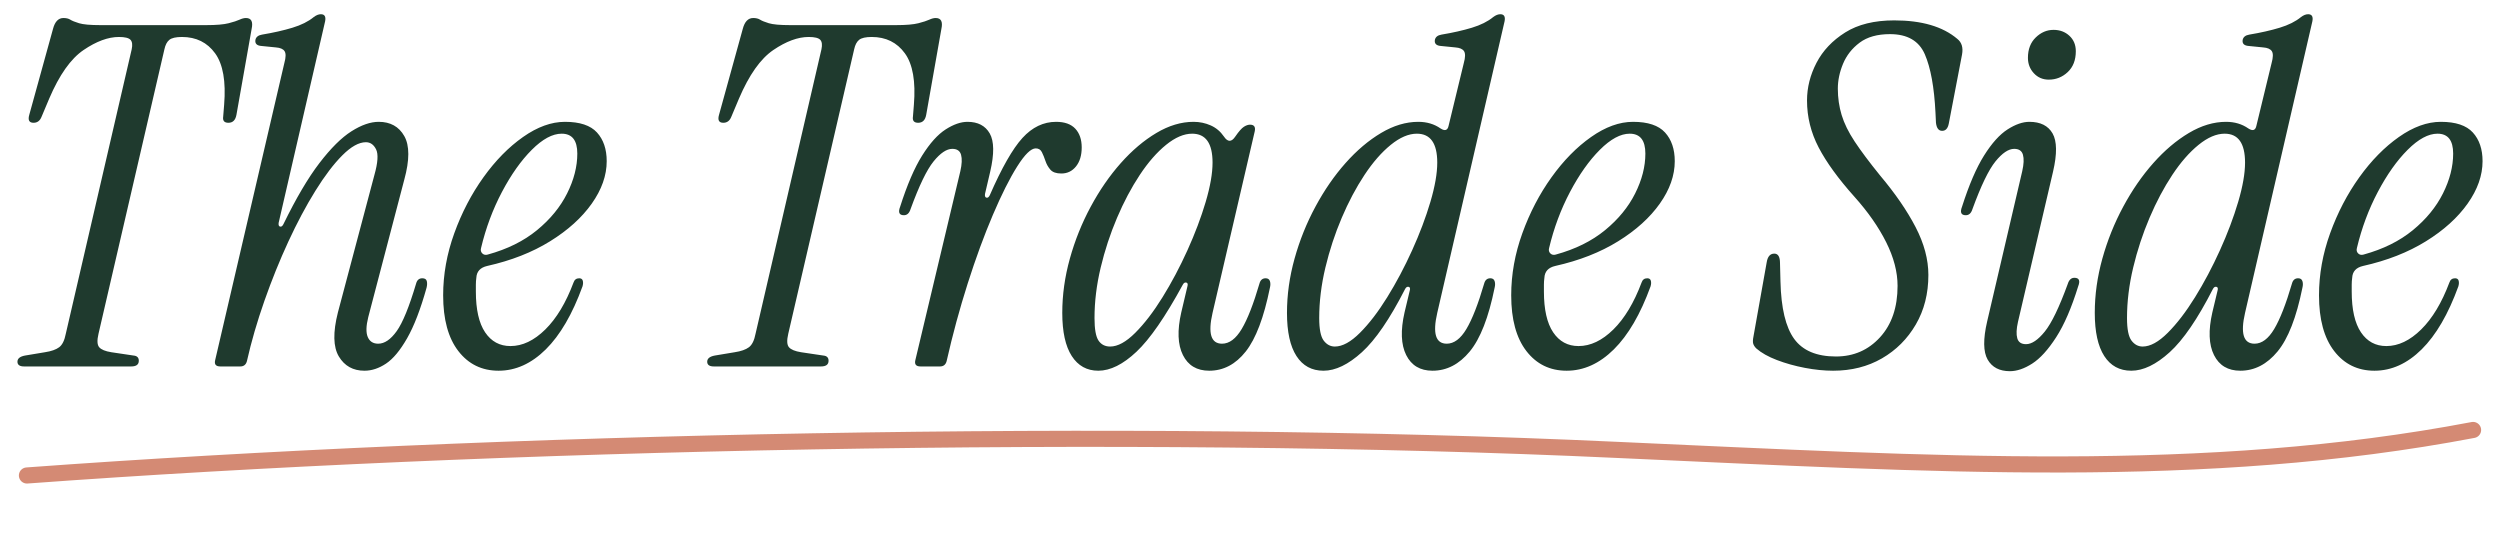
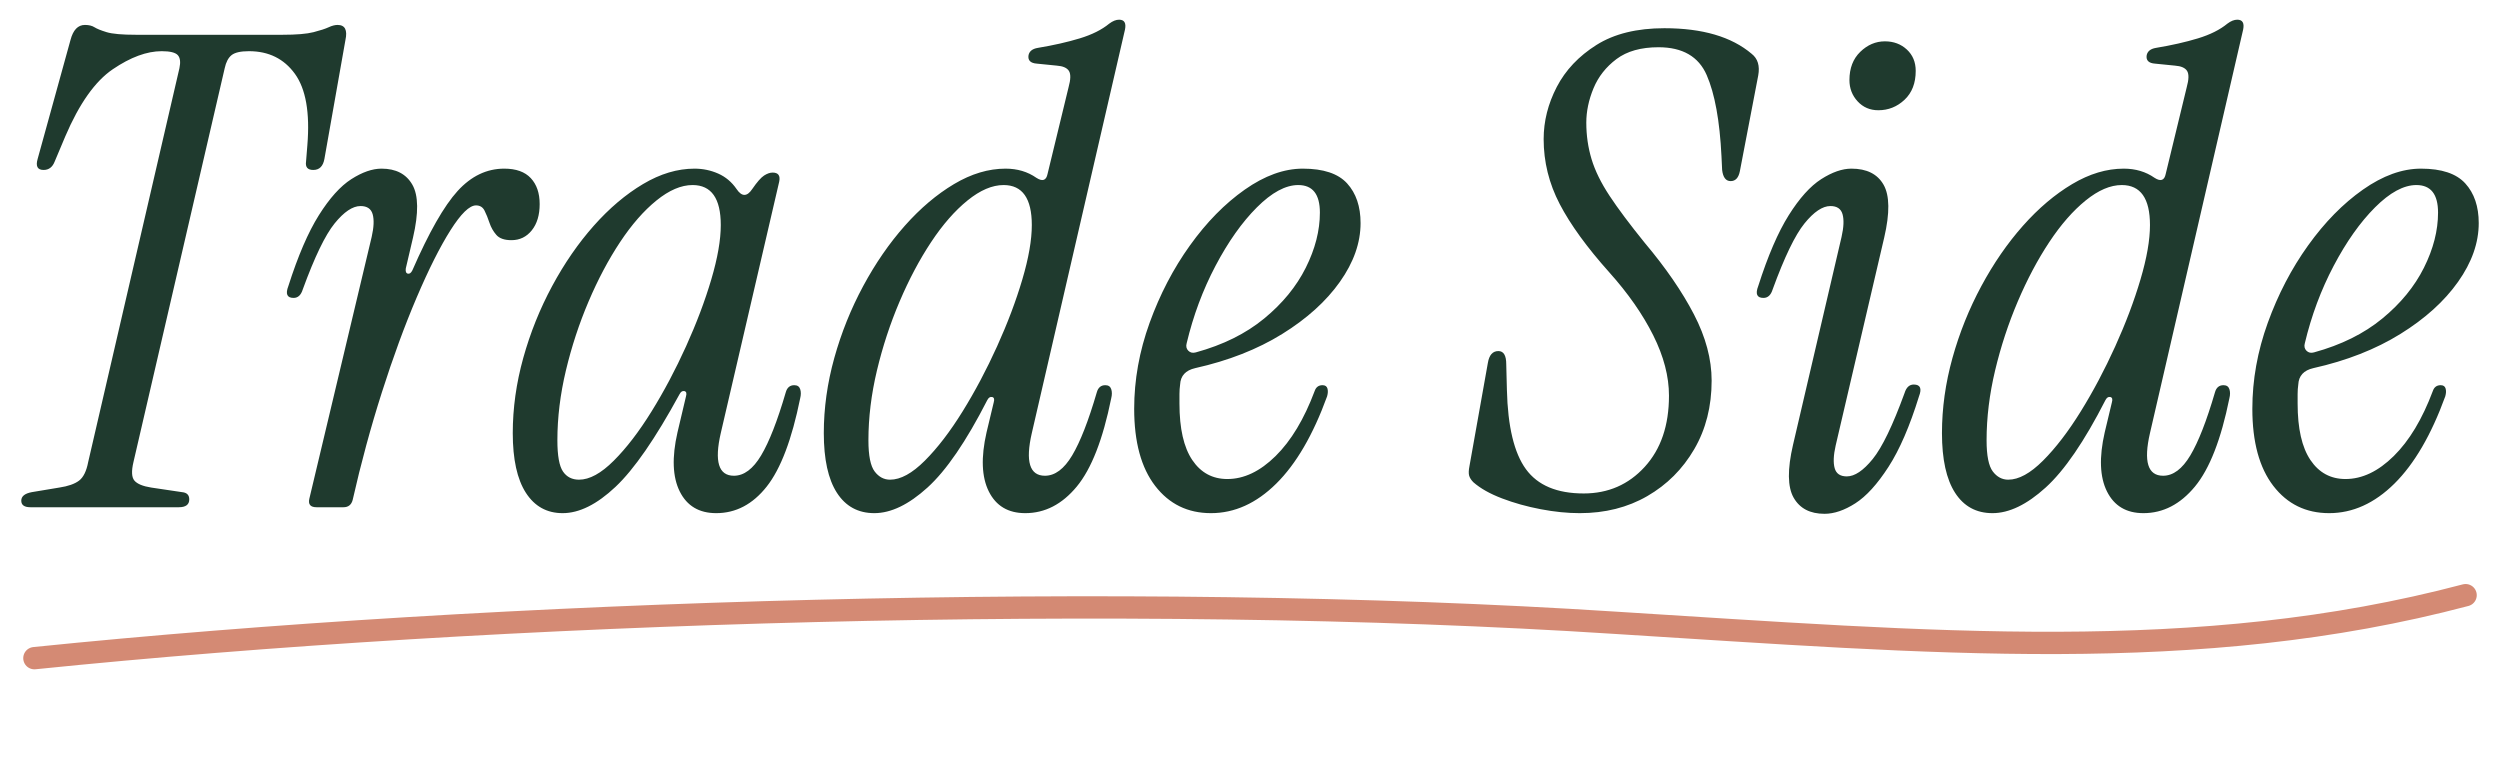
- <svg xmlns="http://www.w3.org/2000/svg" viewBox="0 0 526.0 116.3" width="526" height="116" role="img" aria-label="The Trade Side">
+ <svg xmlns="http://www.w3.org/2000/svg" viewBox="0 0 380.5 116.3" width="380" height="116" role="img" aria-label="Trade Side">
  <g transform="translate(-2.1,77.3)">
-     <path fill="#1f3a2e" d="M6.5 0.0Q5.1 0.0 5.1 -1.0Q5.1 -2.0 6.7 -2.3L10.9 -3.0Q12.9 -3.3 13.9 -4.05Q14.9 -4.8 15.3 -6.9L29.2 -66.9Q29.5 -68.3 28.95 -68.9Q28.4 -69.5 26.5 -69.5Q23.1 -69.5 19.05 -66.75Q15.0 -64.0 11.8 -56.5L10.2 -52.7Q9.7 -51.4 8.5 -51.4Q7.1 -51.4 7.6 -53.1L12.6 -71.2Q13.2 -73.5 14.8 -73.5Q15.7 -73.5 16.25 -73.15Q16.8 -72.8 18.1 -72.4Q19.4 -72.0 22.6 -72.0H44.9Q48.1 -72.0 49.65 -72.4Q51.2 -72.8 51.95 -73.15Q52.7 -73.5 53.3 -73.5Q55.0 -73.5 54.5 -71.2L51.3 -53.1Q51.0 -51.4 49.6 -51.4Q48.3 -51.4 48.5 -52.7L48.7 -55.2Q49.3 -62.6 46.8 -66.05Q44.3 -69.5 39.8 -69.5Q37.9 -69.5 37.15 -68.9Q36.4 -68.3 36.1 -66.9L22.2 -6.9Q21.7 -4.8 22.35 -4.05Q23.0 -3.3 24.9 -3.0L29.6 -2.3Q30.7 -2.2 30.7 -1.2Q30.7 0.0 29.1 0.0ZM78.3 0.9Q74.7 0.9 72.9 -2.1Q71.1 -5.1 72.7 -11.4L80.4 -40.4Q81.5 -44.3 80.75 -45.8Q80.0 -47.3 78.6 -47.3Q76.4 -47.3 73.65 -44.55Q70.9 -41.8 67.95 -37.05Q65.0 -32.3 62.25 -26.35Q59.5 -20.4 57.2 -13.85Q54.9 -7.3 53.5 -1.1Q53.2 0.0 52.1 0.0H47.9Q46.5 0.0 46.8 -1.3L61.4 -64.0Q61.9 -65.8 61.45 -66.5Q61.0 -67.2 59.6 -67.3L56.6 -67.6Q55.1 -67.7 55.3 -68.9Q55.5 -69.8 56.7 -70.0Q60.3 -70.6 63.1 -71.45Q65.9 -72.3 67.6 -73.7Q68.4 -74.3 69.1 -74.3Q70.3 -74.3 70.0 -72.8L60.2 -30.3Q60.1 -29.6 60.5 -29.5Q60.9 -29.4 61.2 -30.0Q65.2 -38.2 68.8 -42.9Q72.4 -47.6 75.55 -49.6Q78.7 -51.6 81.3 -51.6Q85.0 -51.6 86.7 -48.6Q88.4 -45.6 86.7 -39.4L79.1 -10.4Q78.4 -7.6 79.0 -6.2Q79.6 -4.8 81.2 -4.8Q83.2 -4.8 85.1 -7.45Q87.0 -10.1 89.2 -17.5Q89.5 -18.6 90.5 -18.6Q91.3 -18.6 91.45 -18.0Q91.6 -17.4 91.4 -16.6Q89.5 -9.8 87.3 -5.95Q85.1 -2.1 82.85 -0.6Q80.6 0.9 78.3 0.9ZM106.6 0.9Q101.3 0.9 98.1 -3.25Q94.9 -7.4 94.9 -15.0Q94.9 -21.6 97.25 -28.1Q99.6 -34.6 103.4 -39.9Q107.2 -45.2 111.75 -48.4Q116.3 -51.6 120.6 -51.6Q125.3 -51.6 127.35 -49.35Q129.4 -47.1 129.4 -43.3Q129.4 -38.8 126.25 -34.35Q123.1 -29.9 117.45 -26.4Q111.8 -22.9 104.2 -21.2Q102.0 -20.7 101.9 -18.7Q101.8 -18.0 101.8 -17.25Q101.8 -16.5 101.8 -15.8Q101.8 -10.1 103.75 -7.2Q105.7 -4.3 109.1 -4.3Q112.9 -4.3 116.45 -7.8Q120.0 -11.3 122.4 -17.7Q122.7 -18.6 123.6 -18.6Q124.2 -18.6 124.35 -18.1Q124.5 -17.6 124.3 -16.9Q121.1 -8.1 116.55 -3.6Q112.0 0.9 106.6 0.9ZM102.9 -25.0Q102.7 -24.3 103.15 -23.85Q103.6 -23.4 104.3 -23.6Q110.5 -25.3 114.7 -28.75Q118.9 -32.2 121.05 -36.5Q123.2 -40.8 123.2 -44.9Q123.2 -49.1 119.9 -49.1Q117.0 -49.1 113.6 -45.7Q110.2 -42.3 107.3 -36.8Q104.4 -31.3 102.9 -25.0ZM152.0 0.0Q150.6 0.0 150.6 -1.0Q150.6 -2.0 152.2 -2.3L156.4 -3.0Q158.4 -3.3 159.4 -4.05Q160.4 -4.8 160.8 -6.9L174.7 -66.9Q175.0 -68.3 174.45 -68.9Q173.9 -69.5 172.0 -69.5Q168.6 -69.5 164.55 -66.75Q160.5 -64.0 157.3 -56.5L155.7 -52.7Q155.2 -51.4 154.0 -51.4Q152.6 -51.4 153.1 -53.1L158.1 -71.2Q158.7 -73.5 160.3 -73.5Q161.2 -73.5 161.75 -73.15Q162.3 -72.8 163.6 -72.4Q164.9 -72.0 168.1 -72.0H190.4Q193.6 -72.0 195.15 -72.4Q196.7 -72.8 197.45 -73.15Q198.2 -73.5 198.8 -73.5Q200.5 -73.5 200.0 -71.2L196.8 -53.1Q196.5 -51.4 195.1 -51.4Q193.8 -51.4 194.0 -52.7L194.2 -55.2Q194.8 -62.6 192.3 -66.05Q189.8 -69.5 185.3 -69.5Q183.4 -69.5 182.65 -68.9Q181.9 -68.3 181.6 -66.9L167.7 -6.9Q167.2 -4.8 167.85 -4.05Q168.5 -3.3 170.4 -3.0L175.1 -2.3Q176.2 -2.2 176.2 -1.2Q176.2 0.0 174.6 0.0ZM195.6 0.0Q194.2 0.0 194.5 -1.3L204.0 -41.2Q204.5 -43.4 204.15 -44.65Q203.8 -45.9 202.3 -45.9Q200.5 -45.9 198.35 -43.25Q196.2 -40.6 193.5 -33.2Q193.1 -31.9 192.1 -31.9Q190.6 -31.9 191.3 -33.7Q193.5 -40.6 195.95 -44.5Q198.4 -48.4 200.9 -50.0Q203.4 -51.6 205.5 -51.6Q208.8 -51.6 210.2 -49.15Q211.6 -46.7 210.3 -41.1L209.2 -36.4Q209.1 -35.7 209.5 -35.6Q209.9 -35.5 210.2 -36.1Q214.0 -44.8 217.1 -48.2Q220.2 -51.6 224.2 -51.6Q226.9 -51.6 228.25 -50.15Q229.6 -48.7 229.6 -46.2Q229.6 -43.7 228.4 -42.2Q227.2 -40.7 225.3 -40.7Q223.7 -40.7 223.0 -41.5Q222.3 -42.3 221.95 -43.35Q221.6 -44.4 221.2 -45.2Q220.8 -46.0 219.9 -46.0Q218.4 -46.0 216.0 -42.2Q213.6 -38.4 210.85 -31.95Q208.1 -25.5 205.55 -17.5Q203.0 -9.5 201.1 -1.1Q200.8 0.0 199.7 0.0ZM233.1 0.9Q229.5 0.9 227.5 -2.2Q225.5 -5.3 225.5 -11.3Q225.5 -17.0 227.1 -22.75Q228.7 -28.5 231.5 -33.7Q234.3 -38.9 237.85 -42.9Q241.4 -46.9 245.35 -49.25Q249.3 -51.6 253.2 -51.6Q255.1 -51.6 256.8 -50.85Q258.5 -50.1 259.6 -48.5Q260.2 -47.6 260.8 -47.6Q261.4 -47.6 262.0 -48.5Q263.1 -50.1 263.8 -50.55Q264.5 -51.0 265.1 -51.0Q266.4 -51.0 266.1 -49.6L257.2 -11.3Q255.7 -4.8 259.2 -4.8Q261.5 -4.8 263.35 -7.9Q265.2 -11.0 267.1 -17.5Q267.4 -18.6 268.4 -18.6Q269.1 -18.6 269.3 -18.0Q269.5 -17.4 269.3 -16.6Q267.4 -7.2 264.2 -3.15Q261.0 0.9 256.5 0.9Q252.6 0.9 250.95 -2.4Q249.3 -5.7 250.6 -11.4L251.9 -16.9Q252.1 -17.6 251.65 -17.7Q251.2 -17.8 250.9 -17.2Q245.4 -7.1 241.15 -3.1Q236.9 0.9 233.1 0.9ZM235.6 -4.2Q238.0 -4.2 240.9 -7.1Q243.8 -10.0 246.65 -14.6Q249.5 -19.2 251.9 -24.5Q254.3 -29.8 255.75 -34.7Q257.2 -39.6 257.2 -43.0Q257.2 -49.1 252.9 -49.1Q250.3 -49.1 247.4 -46.75Q244.5 -44.4 241.85 -40.4Q239.2 -36.4 237.05 -31.35Q234.9 -26.3 233.6 -20.85Q232.3 -15.4 232.3 -10.2Q232.3 -6.7 233.15 -5.45Q234.0 -4.2 235.6 -4.2ZM280.6 0.9Q276.9 0.9 274.9 -2.2Q272.9 -5.3 272.9 -11.3Q272.9 -17.0 274.5 -22.75Q276.1 -28.5 278.9 -33.7Q281.7 -38.9 285.25 -42.9Q288.8 -46.9 292.75 -49.25Q296.7 -51.6 300.6 -51.6Q303.3 -51.6 305.3 -50.2Q306.7 -49.3 307.0 -50.8L310.2 -64.0Q310.7 -65.8 310.25 -66.5Q309.8 -67.2 308.4 -67.3L305.4 -67.6Q303.9 -67.7 304.1 -68.9Q304.3 -69.8 305.5 -70.0Q309.1 -70.6 311.9 -71.45Q314.7 -72.3 316.4 -73.7Q317.2 -74.3 317.9 -74.3Q319.1 -74.3 318.8 -72.8L304.6 -11.3Q303.1 -4.8 306.6 -4.8Q308.9 -4.8 310.75 -7.9Q312.6 -11.0 314.5 -17.5Q314.8 -18.6 315.8 -18.6Q316.5 -18.6 316.7 -18.0Q316.9 -17.4 316.7 -16.6Q314.8 -7.2 311.45 -3.15Q308.1 0.9 303.6 0.9Q299.7 0.9 298.05 -2.4Q296.4 -5.7 297.7 -11.4L298.8 -16.0Q299.0 -16.7 298.55 -16.8Q298.1 -16.9 297.8 -16.3Q293.0 -6.9 288.7 -3.0Q284.4 0.9 280.6 0.9ZM283.0 -4.2Q285.4 -4.2 288.3 -7.1Q291.2 -10.0 294.05 -14.6Q296.9 -19.2 299.3 -24.5Q301.7 -29.8 303.15 -34.7Q304.6 -39.6 304.6 -43.0Q304.6 -49.1 300.3 -49.1Q297.7 -49.1 294.8 -46.75Q291.9 -44.4 289.25 -40.4Q286.6 -36.4 284.45 -31.35Q282.3 -26.3 281.0 -20.85Q279.7 -15.4 279.7 -10.2Q279.7 -6.7 280.65 -5.45Q281.6 -4.2 283.0 -4.2ZM331.9 0.9Q326.6 0.9 323.4 -3.25Q320.2 -7.4 320.2 -15.0Q320.2 -21.6 322.55 -28.1Q324.9 -34.6 328.7 -39.9Q332.5 -45.2 337.05 -48.4Q341.6 -51.6 345.9 -51.6Q350.6 -51.6 352.65 -49.35Q354.7 -47.1 354.7 -43.3Q354.7 -38.8 351.55 -34.35Q348.4 -29.9 342.75 -26.4Q337.1 -22.9 329.5 -21.2Q327.3 -20.7 327.2 -18.7Q327.1 -18.0 327.1 -17.25Q327.1 -16.5 327.1 -15.8Q327.1 -10.1 329.05 -7.2Q331.0 -4.3 334.4 -4.3Q338.2 -4.3 341.75 -7.8Q345.3 -11.3 347.7 -17.7Q348.0 -18.6 348.9 -18.6Q349.5 -18.6 349.65 -18.1Q349.8 -17.6 349.6 -16.9Q346.4 -8.1 341.85 -3.6Q337.3 0.9 331.9 0.9ZM328.2 -25.0Q328.0 -24.3 328.45 -23.85Q328.9 -23.4 329.6 -23.6Q335.8 -25.3 340.0 -28.75Q344.2 -32.2 346.35 -36.5Q348.5 -40.8 348.5 -44.9Q348.5 -49.1 345.2 -49.1Q342.3 -49.1 338.9 -45.7Q335.5 -42.3 332.6 -36.8Q329.7 -31.3 328.2 -25.0ZM388.1 0.9Q385.3 0.9 382.15 0.3Q379.0 -0.3 376.25 -1.35Q373.5 -2.4 371.9 -3.8Q371.4 -4.3 371.25 -4.8Q371.1 -5.3 371.3 -6.3L374.1 -22.0Q374.4 -23.8 375.7 -23.8Q376.9 -23.8 376.9 -21.8L377.0 -17.9Q377.2 -9.5 379.9 -5.8Q382.6 -2.1 388.7 -2.1Q394.3 -2.1 398.0 -6.15Q401.7 -10.2 401.7 -17.0Q401.7 -21.4 399.3 -26.2Q396.9 -31.0 392.6 -35.8Q387.5 -41.5 385.05 -46.2Q382.6 -50.9 382.6 -56.1Q382.6 -60.2 384.6 -64.05Q386.6 -67.9 390.65 -70.45Q394.7 -73.0 401.0 -73.0Q409.7 -73.0 414.3 -69.1Q415.7 -68.0 415.3 -65.8L412.5 -51.2Q412.2 -49.7 411.1 -49.7Q410.0 -49.7 409.8 -51.4L409.7 -53.5Q409.3 -61.6 407.45 -65.85Q405.6 -70.1 400.1 -70.1Q396.1 -70.1 393.7 -68.3Q391.3 -66.5 390.2 -63.85Q389.1 -61.2 389.1 -58.6Q389.1 -55.7 389.9 -53.05Q390.7 -50.4 392.65 -47.45Q394.6 -44.5 398.0 -40.3Q402.8 -34.6 405.5 -29.4Q408.2 -24.2 408.2 -19.3Q408.2 -13.4 405.55 -8.85Q402.9 -4.3 398.4 -1.7Q393.9 0.9 388.1 0.9ZM433.6 -60.5Q431.7 -60.5 430.45 -61.85Q429.2 -63.2 429.2 -65.1Q429.2 -67.8 430.85 -69.4Q432.5 -71.0 434.6 -71.0Q436.6 -71.0 437.95 -69.75Q439.3 -68.5 439.3 -66.5Q439.3 -63.7 437.6 -62.1Q435.9 -60.5 433.6 -60.5ZM425.4 1.0Q422.1 1.0 420.7 -1.45Q419.3 -3.9 420.6 -9.5L428 -41.2Q428.5 -43.4 428.15 -44.65Q427.8 -45.9 426.3 -45.9Q424.5 -45.9 422.35 -43.25Q420.2 -40.6 417.5 -33.2Q417.1 -31.9 416.1 -31.9Q414.6 -31.9 415.3 -33.7Q417.5 -40.6 419.95 -44.5Q422.4 -48.4 424.9 -50.0Q427.4 -51.6 429.5 -51.6Q433 -51.6 434.4 -49.15Q435.8 -46.7 434.5 -41.1L427.1 -9.4Q426.6 -7.2 426.95 -5.95Q427.3 -4.7 428.8 -4.7Q430.6 -4.7 432.75 -7.35Q434.9 -10.0 437.6 -17.4Q438 -18.7 439 -18.7Q440.5 -18.7 439.8 -16.9Q437.7 -10.1 435.15 -6.15Q432.6 -2.2 430.1 -0.6Q427.6 1.0 425.4 1.0ZM451 0.9Q447.3 0.9 445.3 -2.2Q443.3 -5.3 443.3 -11.3Q443.3 -17.0 444.9 -22.75Q446.5 -28.5 449.3 -33.7Q452.1 -38.9 455.65 -42.9Q459.2 -46.9 463.15 -49.25Q467.1 -51.6 471 -51.6Q473.7 -51.6 475.7 -50.2Q477.1 -49.3 477.4 -50.8L480.6 -64.0Q481.1 -65.8 480.65 -66.5Q480.2 -67.2 478.8 -67.3L475.8 -67.6Q474.3 -67.7 474.5 -68.9Q474.7 -69.8 475.9 -70.0Q479.5 -70.6 482.3 -71.45Q485.1 -72.3 486.8 -73.7Q487.6 -74.3 488.3 -74.3Q489.5 -74.3 489.2 -72.8L475 -11.3Q473.5 -4.8 477 -4.8Q479.3 -4.8 481.15 -7.9Q483 -11.0 484.9 -17.5Q485.2 -18.6 486.2 -18.6Q486.9 -18.6 487.1 -18.0Q487.3 -17.4 487.1 -16.6Q485.2 -7.2 481.85 -3.15Q478.5 0.9 474 0.9Q470.1 0.9 468.45 -2.4Q466.8 -5.7 468.1 -11.4L469.2 -16.0Q469.4 -16.7 468.95 -16.8Q468.5 -16.9 468.2 -16.3Q463.4 -6.9 459.1 -3.0Q454.8 0.9 451 0.9ZM453.4 -4.2Q455.8 -4.2 458.7 -7.1Q461.6 -10.0 464.45 -14.6Q467.3 -19.2 469.7 -24.5Q472.1 -29.8 473.55 -34.7Q475 -39.6 475 -43.0Q475 -49.1 470.7 -49.1Q468.1 -49.1 465.2 -46.75Q462.3 -44.4 459.65 -40.4Q457 -36.4 454.85 -31.35Q452.7 -26.3 451.4 -20.85Q450.1 -15.4 450.1 -10.2Q450.1 -6.7 451.05 -5.45Q452 -4.2 453.4 -4.2ZM502.3 0.9Q497 0.9 493.8 -3.25Q490.6 -7.4 490.6 -15.0Q490.6 -21.6 492.95 -28.1Q495.3 -34.6 499.1 -39.9Q502.9 -45.2 507.45 -48.4Q512 -51.6 516.3 -51.6Q521 -51.6 523.05 -49.35Q525.1 -47.1 525.1 -43.3Q525.1 -38.8 521.95 -34.35Q518.8 -29.9 513.15 -26.4Q507.5 -22.9 499.9 -21.2Q497.7 -20.7 497.6 -18.7Q497.5 -18.0 497.5 -17.25Q497.5 -16.5 497.5 -15.8Q497.5 -10.1 499.45 -7.2Q501.4 -4.3 504.8 -4.3Q508.6 -4.3 512.15 -7.8Q515.7 -11.3 518.1 -17.7Q518.4 -18.6 519.3 -18.6Q519.9 -18.6 520.05 -18.1Q520.2 -17.6 520 -16.9Q516.8 -8.1 512.25 -3.6Q507.7 0.9 502.3 0.9ZM498.6 -25.0Q498.4 -24.3 498.85 -23.85Q499.3 -23.4 500 -23.6Q506.2 -25.3 510.4 -28.75Q514.6 -32.2 516.75 -36.5Q518.9 -40.8 518.9 -44.9Q518.9 -49.1 515.6 -49.1Q512.7 -49.1 509.3 -45.7Q505.9 -42.3 503 -36.8Q500.1 -31.3 498.6 -25.0Z" />
-     <path d="M7.1,23.0 C105.1,15.8 239.3,12.8 342.5,17.6 C409.6,20.6 466.3,24.2 523.1,13.4" fill="none" stroke="#d48a74" stroke-width="3.4" stroke-linecap="round" />
+     <path fill="#1f3a2e" d="M6.5 0Q5.1 0 5.1 -1Q5.1 -2 6.7 -2.3L10.9 -3Q12.9 -3.3 13.9 -4.05Q14.9 -4.8 15.3 -6.9L29.2 -66.9Q29.5 -68.3 28.95 -68.9Q28.4 -69.5 26.5 -69.5Q23.1 -69.5 19.05 -66.75Q15 -64 11.8 -56.5L10.2 -52.7Q9.7 -51.4 8.5 -51.4Q7.1 -51.4 7.6 -53.1L12.6 -71.2Q13.2 -73.5 14.8 -73.5Q15.7 -73.5 16.25 -73.15Q16.8 -72.8 18.1 -72.4Q19.4 -72 22.6 -72H44.9Q48.1 -72 49.65 -72.4Q51.2 -72.8 51.95 -73.15Q52.7 -73.5 53.3 -73.5Q55 -73.5 54.5 -71.2L51.3 -53.1Q51 -51.4 49.6 -51.4Q48.3 -51.4 48.5 -52.7L48.7 -55.2Q49.3 -62.6 46.8 -66.05Q44.3 -69.5 39.8 -69.5Q37.9 -69.5 37.15 -68.9Q36.4 -68.3 36.1 -66.9L22.2 -6.9Q21.7 -4.8 22.35 -4.05Q23 -3.3 24.9 -3L29.6 -2.3Q30.7 -2.2 30.7 -1.2Q30.7 0 29.1 0ZM50.1 0Q48.7 0 49 -1.3L58.5 -41.2Q59 -43.4 58.65 -44.65Q58.3 -45.9 56.8 -45.9Q55 -45.9 52.85 -43.25Q50.7 -40.6 48 -33.2Q47.6 -31.9 46.6 -31.9Q45.1 -31.9 45.8 -33.7Q48 -40.6 50.45 -44.5Q52.9 -48.4 55.4 -50Q57.9 -51.6 60 -51.6Q63.3 -51.6 64.7 -49.15Q66.1 -46.7 64.8 -41.1L63.7 -36.4Q63.6 -35.7 64 -35.6Q64.4 -35.5 64.7 -36.1Q68.5 -44.8 71.6 -48.2Q74.7 -51.6 78.7 -51.6Q81.4 -51.6 82.75 -50.15Q84.1 -48.7 84.1 -46.2Q84.1 -43.7 82.9 -42.2Q81.7 -40.7 79.8 -40.7Q78.2 -40.7 77.5 -41.5Q76.8 -42.3 76.45 -43.35Q76.1 -44.4 75.7 -45.2Q75.3 -46 74.4 -46Q72.9 -46 70.5 -42.2Q68.1 -38.4 65.35 -31.95Q62.6 -25.5 60.05 -17.5Q57.5 -9.5 55.6 -1.1Q55.3 0 54.2 0ZM87.6 0.9Q84 0.9 82 -2.2Q80 -5.3 80 -11.3Q80 -17 81.6 -22.75Q83.2 -28.5 86 -33.7Q88.8 -38.9 92.35 -42.9Q95.9 -46.9 99.85 -49.25Q103.8 -51.6 107.7 -51.6Q109.6 -51.6 111.3 -50.85Q113 -50.1 114.1 -48.5Q114.7 -47.6 115.3 -47.6Q115.9 -47.6 116.5 -48.5Q117.6 -50.1 118.3 -50.55Q119 -51 119.6 -51Q120.9 -51 120.6 -49.6L111.7 -11.3Q110.2 -4.8 113.7 -4.8Q116 -4.8 117.85 -7.9Q119.7 -11 121.6 -17.5Q121.9 -18.6 122.9 -18.6Q123.6 -18.6 123.8 -18Q124 -17.4 123.8 -16.6Q121.9 -7.2 118.7 -3.15Q115.5 0.9 111 0.9Q107.1 0.9 105.45 -2.4Q103.8 -5.7 105.1 -11.4L106.4 -16.9Q106.6 -17.6 106.15 -17.7Q105.7 -17.8 105.4 -17.2Q99.9 -7.1 95.65 -3.1Q91.4 0.9 87.6 0.9ZM90.1 -4.2Q92.5 -4.2 95.4 -7.1Q98.3 -10 101.15 -14.6Q104 -19.2 106.4 -24.5Q108.8 -29.8 110.25 -34.7Q111.7 -39.6 111.7 -43Q111.7 -49.1 107.4 -49.1Q104.8 -49.1 101.9 -46.75Q99 -44.4 96.35 -40.4Q93.7 -36.4 91.55 -31.35Q89.4 -26.3 88.1 -20.85Q86.8 -15.4 86.8 -10.2Q86.8 -6.7 87.65 -5.45Q88.5 -4.2 90.1 -4.2ZM135.1 0.9Q131.4 0.9 129.4 -2.2Q127.4 -5.3 127.4 -11.3Q127.4 -17 129 -22.75Q130.6 -28.5 133.4 -33.7Q136.2 -38.9 139.75 -42.9Q143.3 -46.9 147.25 -49.25Q151.2 -51.6 155.1 -51.6Q157.8 -51.6 159.8 -50.2Q161.2 -49.3 161.5 -50.8L164.7 -64Q165.2 -65.8 164.75 -66.5Q164.3 -67.2 162.9 -67.3L159.9 -67.6Q158.4 -67.7 158.6 -68.9Q158.8 -69.8 160 -70Q163.6 -70.6 166.4 -71.45Q169.2 -72.3 170.9 -73.7Q171.7 -74.3 172.4 -74.3Q173.6 -74.3 173.3 -72.8L159.1 -11.3Q157.6 -4.8 161.1 -4.8Q163.4 -4.8 165.25 -7.9Q167.1 -11 169 -17.5Q169.3 -18.6 170.3 -18.6Q171 -18.6 171.2 -18Q171.4 -17.4 171.2 -16.6Q169.3 -7.2 165.95 -3.15Q162.6 0.9 158.1 0.9Q154.2 0.9 152.55 -2.4Q150.9 -5.7 152.2 -11.4L153.3 -16Q153.5 -16.7 153.05 -16.8Q152.6 -16.9 152.3 -16.3Q147.5 -6.9 143.2 -3Q138.9 0.9 135.1 0.9ZM137.5 -4.2Q139.9 -4.2 142.8 -7.1Q145.7 -10 148.55 -14.6Q151.4 -19.2 153.8 -24.5Q156.2 -29.8 157.65 -34.7Q159.1 -39.6 159.1 -43Q159.1 -49.1 154.8 -49.1Q152.2 -49.1 149.3 -46.75Q146.4 -44.4 143.75 -40.4Q141.1 -36.4 138.95 -31.35Q136.8 -26.3 135.5 -20.85Q134.2 -15.4 134.2 -10.2Q134.2 -6.7 135.15 -5.45Q136.1 -4.2 137.5 -4.2ZM186.4 0.9Q181.1 0.9 177.9 -3.25Q174.7 -7.4 174.7 -15Q174.7 -21.6 177.05 -28.1Q179.4 -34.6 183.2 -39.9Q187 -45.2 191.55 -48.4Q196.1 -51.6 200.4 -51.6Q205.1 -51.6 207.15 -49.35Q209.2 -47.1 209.2 -43.3Q209.2 -38.8 206.05 -34.35Q202.9 -29.9 197.25 -26.4Q191.6 -22.9 184 -21.2Q181.8 -20.7 181.7 -18.7Q181.6 -18 181.6 -17.25Q181.6 -16.5 181.6 -15.8Q181.6 -10.1 183.55 -7.2Q185.5 -4.3 188.9 -4.3Q192.7 -4.3 196.25 -7.8Q199.8 -11.3 202.2 -17.7Q202.5 -18.6 203.4 -18.6Q204 -18.6 204.15 -18.1Q204.3 -17.6 204.1 -16.9Q200.9 -8.1 196.35 -3.6Q191.8 0.9 186.4 0.9ZM182.7 -25Q182.5 -24.3 182.95 -23.85Q183.4 -23.4 184.1 -23.6Q190.3 -25.3 194.5 -28.75Q198.7 -32.2 200.85 -36.5Q203 -40.8 203 -44.9Q203 -49.1 199.7 -49.1Q196.8 -49.1 193.4 -45.7Q190 -42.3 187.1 -36.8Q184.2 -31.3 182.7 -25ZM242.6 0.9Q239.8 0.9 236.65 0.3Q233.5 -0.3 230.75 -1.35Q228 -2.4 226.4 -3.8Q225.9 -4.3 225.75 -4.8Q225.6 -5.3 225.8 -6.3L228.6 -22Q228.9 -23.8 230.2 -23.8Q231.4 -23.8 231.4 -21.8L231.5 -17.9Q231.7 -9.5 234.4 -5.8Q237.1 -2.1 243.2 -2.1Q248.8 -2.1 252.5 -6.15Q256.2 -10.2 256.2 -17Q256.2 -21.4 253.8 -26.2Q251.4 -31 247.1 -35.8Q242 -41.5 239.55 -46.2Q237.1 -50.9 237.1 -56.1Q237.1 -60.2 239.1 -64.05Q241.1 -67.9 245.15 -70.45Q249.2 -73 255.5 -73Q264.2 -73 268.8 -69.1Q270.2 -68 269.8 -65.8L267 -51.2Q266.7 -49.7 265.6 -49.7Q264.5 -49.7 264.3 -51.4L264.2 -53.5Q263.8 -61.6 261.95 -65.85Q260.1 -70.1 254.6 -70.1Q250.6 -70.1 248.2 -68.3Q245.8 -66.5 244.7 -63.85Q243.6 -61.2 243.6 -58.6Q243.6 -55.7 244.4 -53.05Q245.2 -50.4 247.15 -47.45Q249.1 -44.5 252.5 -40.3Q257.3 -34.6 260 -29.4Q262.7 -24.2 262.7 -19.3Q262.7 -13.4 260.05 -8.85Q257.4 -4.3 252.9 -1.7Q248.4 0.9 242.6 0.9ZM288.1 -60.5Q286.2 -60.5 284.95 -61.85Q283.7 -63.2 283.7 -65.1Q283.7 -67.8 285.35 -69.4Q287 -71 289.1 -71Q291.1 -71 292.45 -69.75Q293.8 -68.5 293.8 -66.5Q293.8 -63.7 292.1 -62.1Q290.4 -60.5 288.1 -60.5ZM279.9 1Q276.6 1 275.2 -1.45Q273.8 -3.9 275.1 -9.5L282.5 -41.2Q283 -43.4 282.65 -44.65Q282.3 -45.9 280.8 -45.9Q279 -45.9 276.85 -43.25Q274.7 -40.6 272 -33.2Q271.6 -31.9 270.6 -31.9Q269.1 -31.9 269.8 -33.7Q272 -40.6 274.45 -44.5Q276.9 -48.4 279.4 -50Q281.9 -51.6 284 -51.6Q287.5 -51.6 288.9 -49.15Q290.3 -46.7 289 -41.1L281.6 -9.4Q281.1 -7.2 281.45 -5.95Q281.8 -4.7 283.3 -4.7Q285.1 -4.7 287.25 -7.35Q289.4 -10 292.1 -17.4Q292.5 -18.7 293.5 -18.7Q295 -18.7 294.3 -16.9Q292.2 -10.1 289.65 -6.15Q287.1 -2.2 284.6 -0.6Q282.1 1 279.9 1ZM305.5 0.9Q301.8 0.9 299.8 -2.2Q297.8 -5.3 297.8 -11.3Q297.8 -17 299.4 -22.75Q301 -28.5 303.8 -33.7Q306.6 -38.9 310.15 -42.9Q313.7 -46.9 317.65 -49.25Q321.6 -51.6 325.5 -51.6Q328.2 -51.6 330.2 -50.2Q331.6 -49.3 331.9 -50.8L335.1 -64Q335.6 -65.8 335.15 -66.5Q334.7 -67.2 333.3 -67.3L330.3 -67.6Q328.8 -67.7 329 -68.9Q329.2 -69.8 330.4 -70Q334 -70.6 336.8 -71.45Q339.6 -72.3 341.3 -73.7Q342.1 -74.3 342.8 -74.3Q344 -74.3 343.7 -72.8L329.5 -11.3Q328 -4.8 331.5 -4.8Q333.8 -4.8 335.65 -7.9Q337.5 -11 339.4 -17.5Q339.7 -18.6 340.7 -18.6Q341.4 -18.6 341.6 -18Q341.8 -17.4 341.6 -16.6Q339.7 -7.2 336.35 -3.15Q333 0.9 328.5 0.9Q324.6 0.9 322.95 -2.4Q321.3 -5.7 322.6 -11.4L323.7 -16Q323.9 -16.7 323.45 -16.8Q323 -16.9 322.7 -16.3Q317.9 -6.9 313.6 -3Q309.3 0.9 305.5 0.9ZM307.9 -4.2Q310.3 -4.2 313.2 -7.1Q316.1 -10 318.95 -14.6Q321.8 -19.2 324.2 -24.5Q326.6 -29.8 328.05 -34.7Q329.5 -39.6 329.5 -43Q329.5 -49.1 325.2 -49.1Q322.6 -49.1 319.7 -46.75Q316.8 -44.4 314.15 -40.4Q311.5 -36.4 309.35 -31.35Q307.2 -26.3 305.9 -20.85Q304.6 -15.4 304.6 -10.2Q304.6 -6.7 305.55 -5.45Q306.5 -4.2 307.9 -4.2ZM356.8 0.9Q351.5 0.9 348.3 -3.25Q345.1 -7.4 345.1 -15Q345.1 -21.6 347.45 -28.1Q349.8 -34.6 353.6 -39.9Q357.4 -45.2 361.95 -48.4Q366.5 -51.6 370.8 -51.6Q375.5 -51.6 377.55 -49.35Q379.6 -47.1 379.6 -43.3Q379.6 -38.8 376.45 -34.35Q373.3 -29.9 367.65 -26.4Q362 -22.9 354.4 -21.2Q352.2 -20.7 352.1 -18.7Q352 -18 352 -17.25Q352 -16.5 352 -15.8Q352 -10.1 353.95 -7.2Q355.9 -4.3 359.3 -4.3Q363.1 -4.3 366.65 -7.8Q370.2 -11.3 372.6 -17.7Q372.9 -18.6 373.8 -18.6Q374.4 -18.6 374.55 -18.1Q374.7 -17.6 374.5 -16.9Q371.3 -8.1 366.75 -3.6Q362.2 0.9 356.8 0.9ZM353.1 -25Q352.9 -24.3 353.35 -23.85Q353.8 -23.4 354.5 -23.6Q360.7 -25.3 364.9 -28.75Q369.1 -32.2 371.25 -36.5Q373.4 -40.8 373.4 -44.9Q373.4 -49.1 370.1 -49.1Q367.2 -49.1 363.8 -45.7Q360.4 -42.3 357.5 -36.8Q354.6 -31.3 353.1 -25Z" />
+     <path d="M7.1,23.0 C77.5,15.8 173.8,12.8 247.9,17.6 C296.1,20.6 336.8,24.2 377.6,13.4" fill="none" stroke="#d48a74" stroke-width="3.4" stroke-linecap="round" />
  </g>
</svg>
